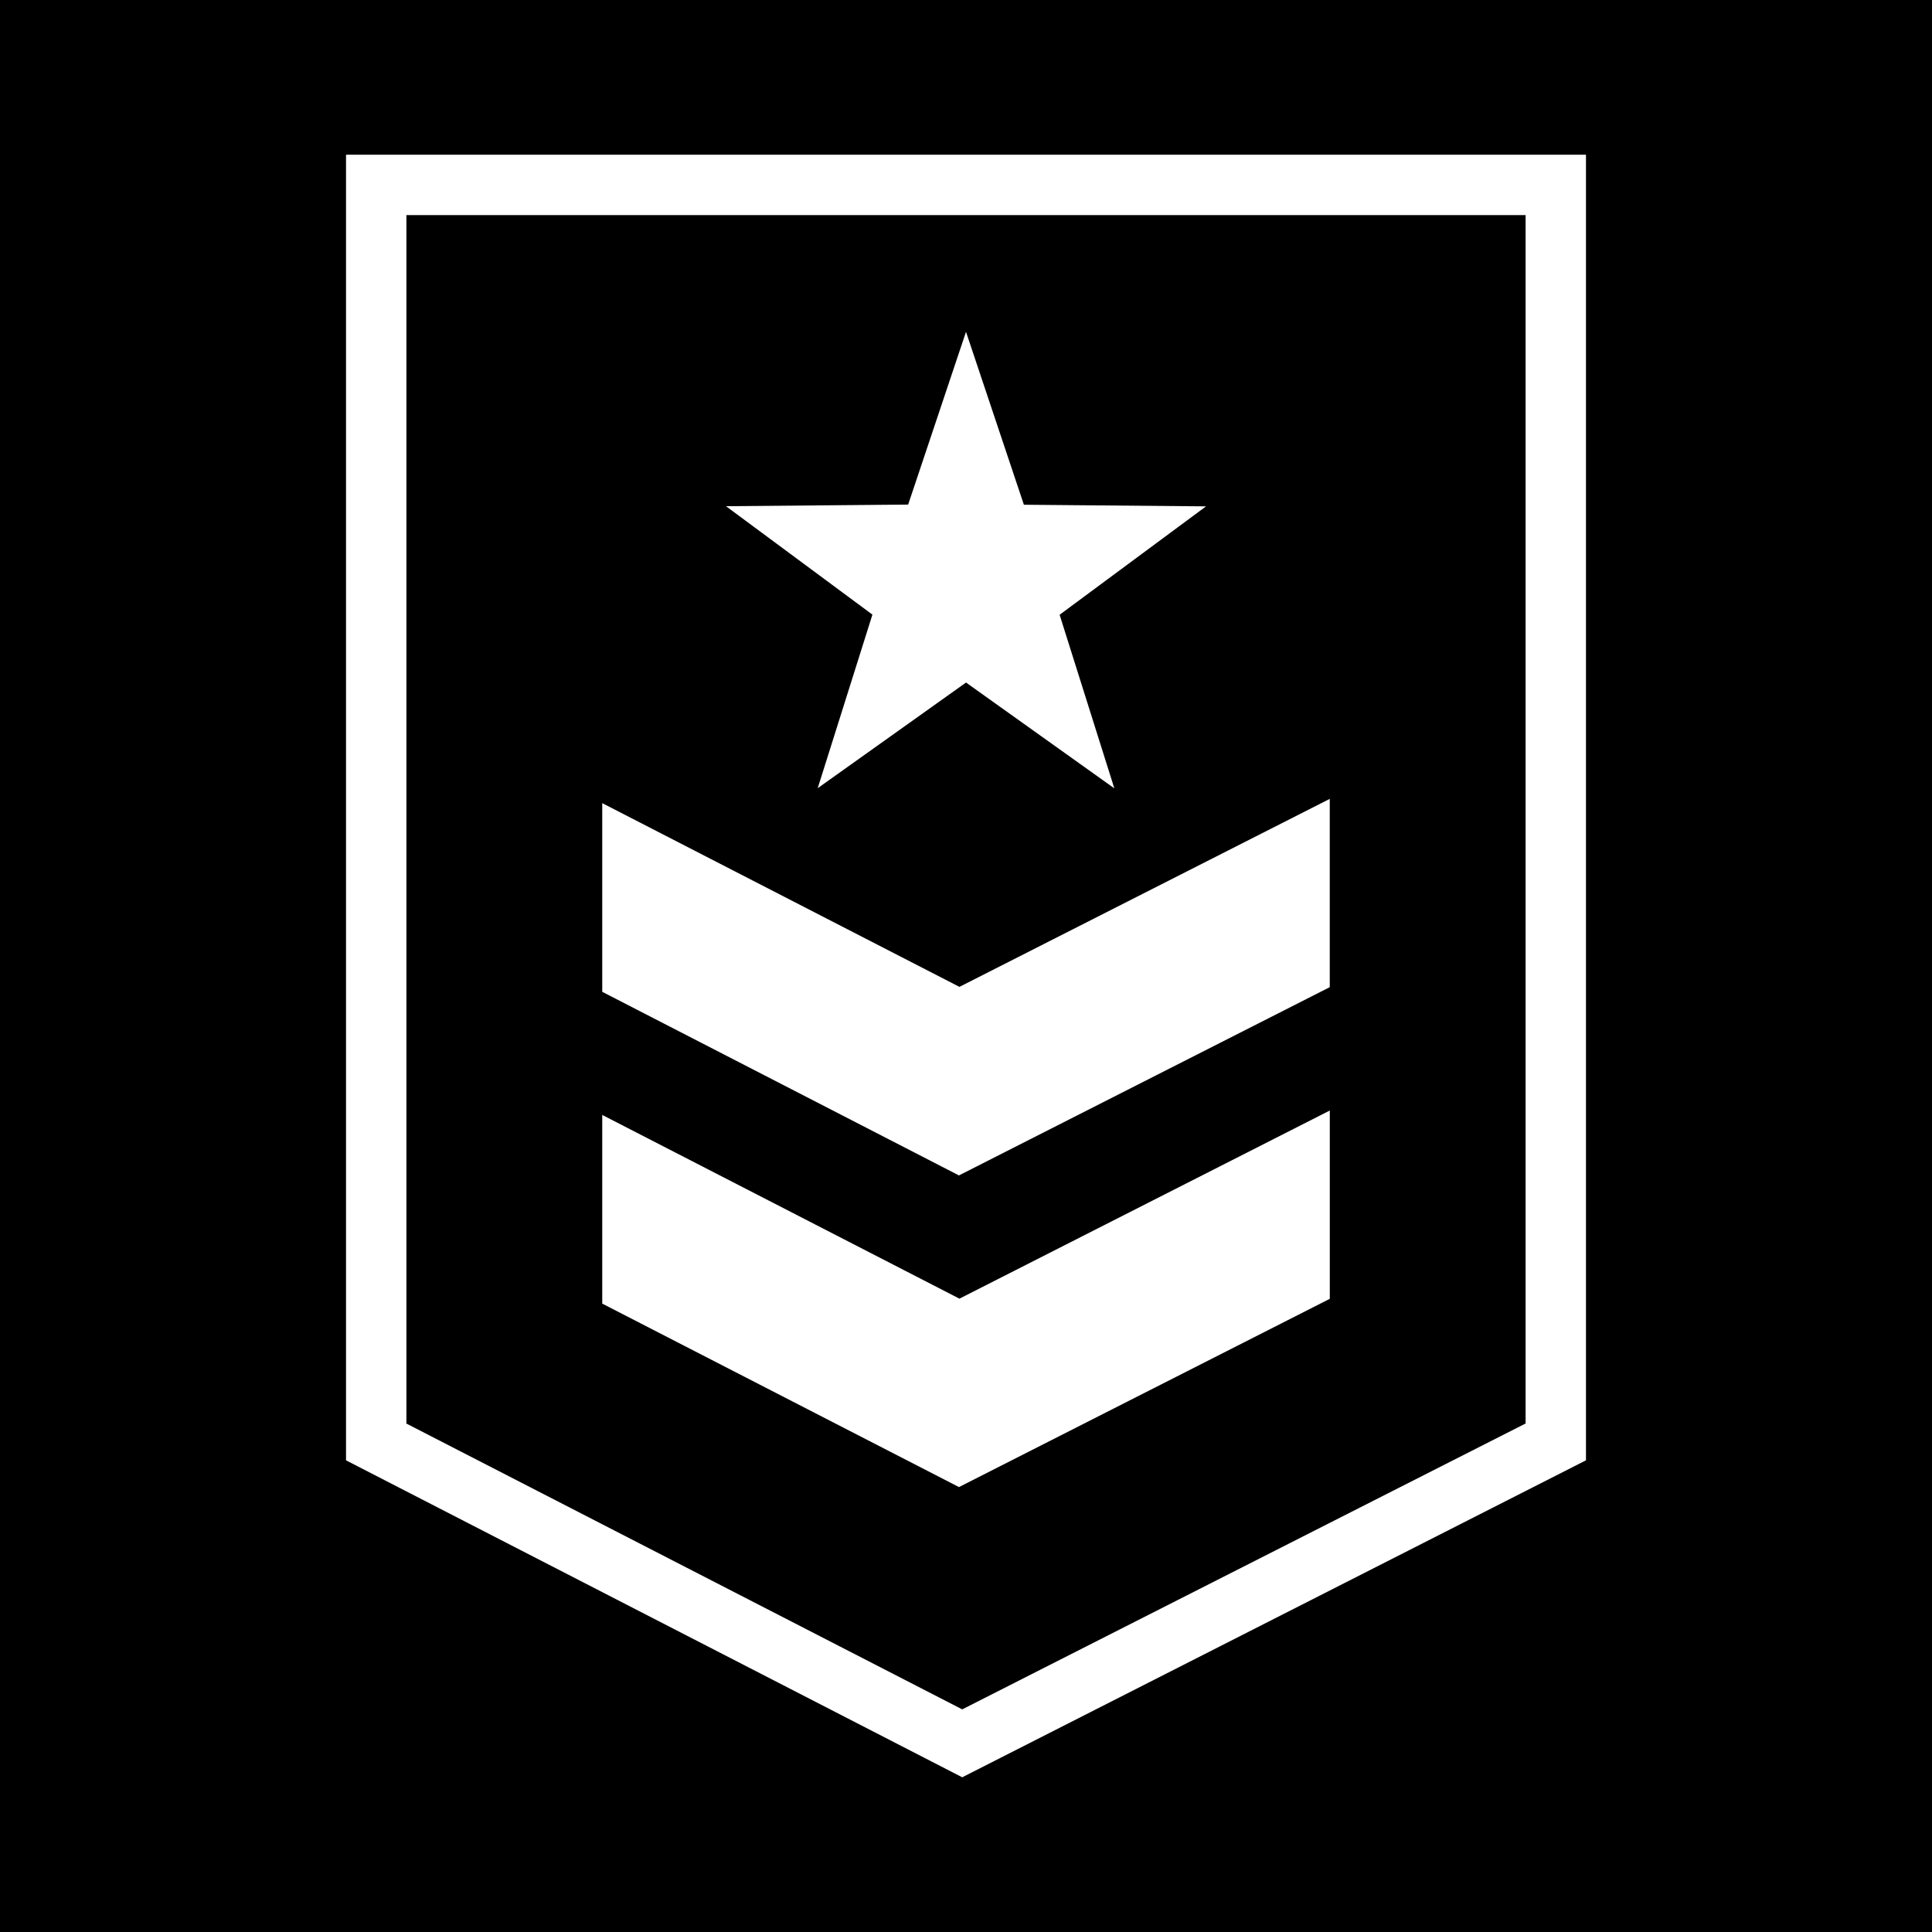
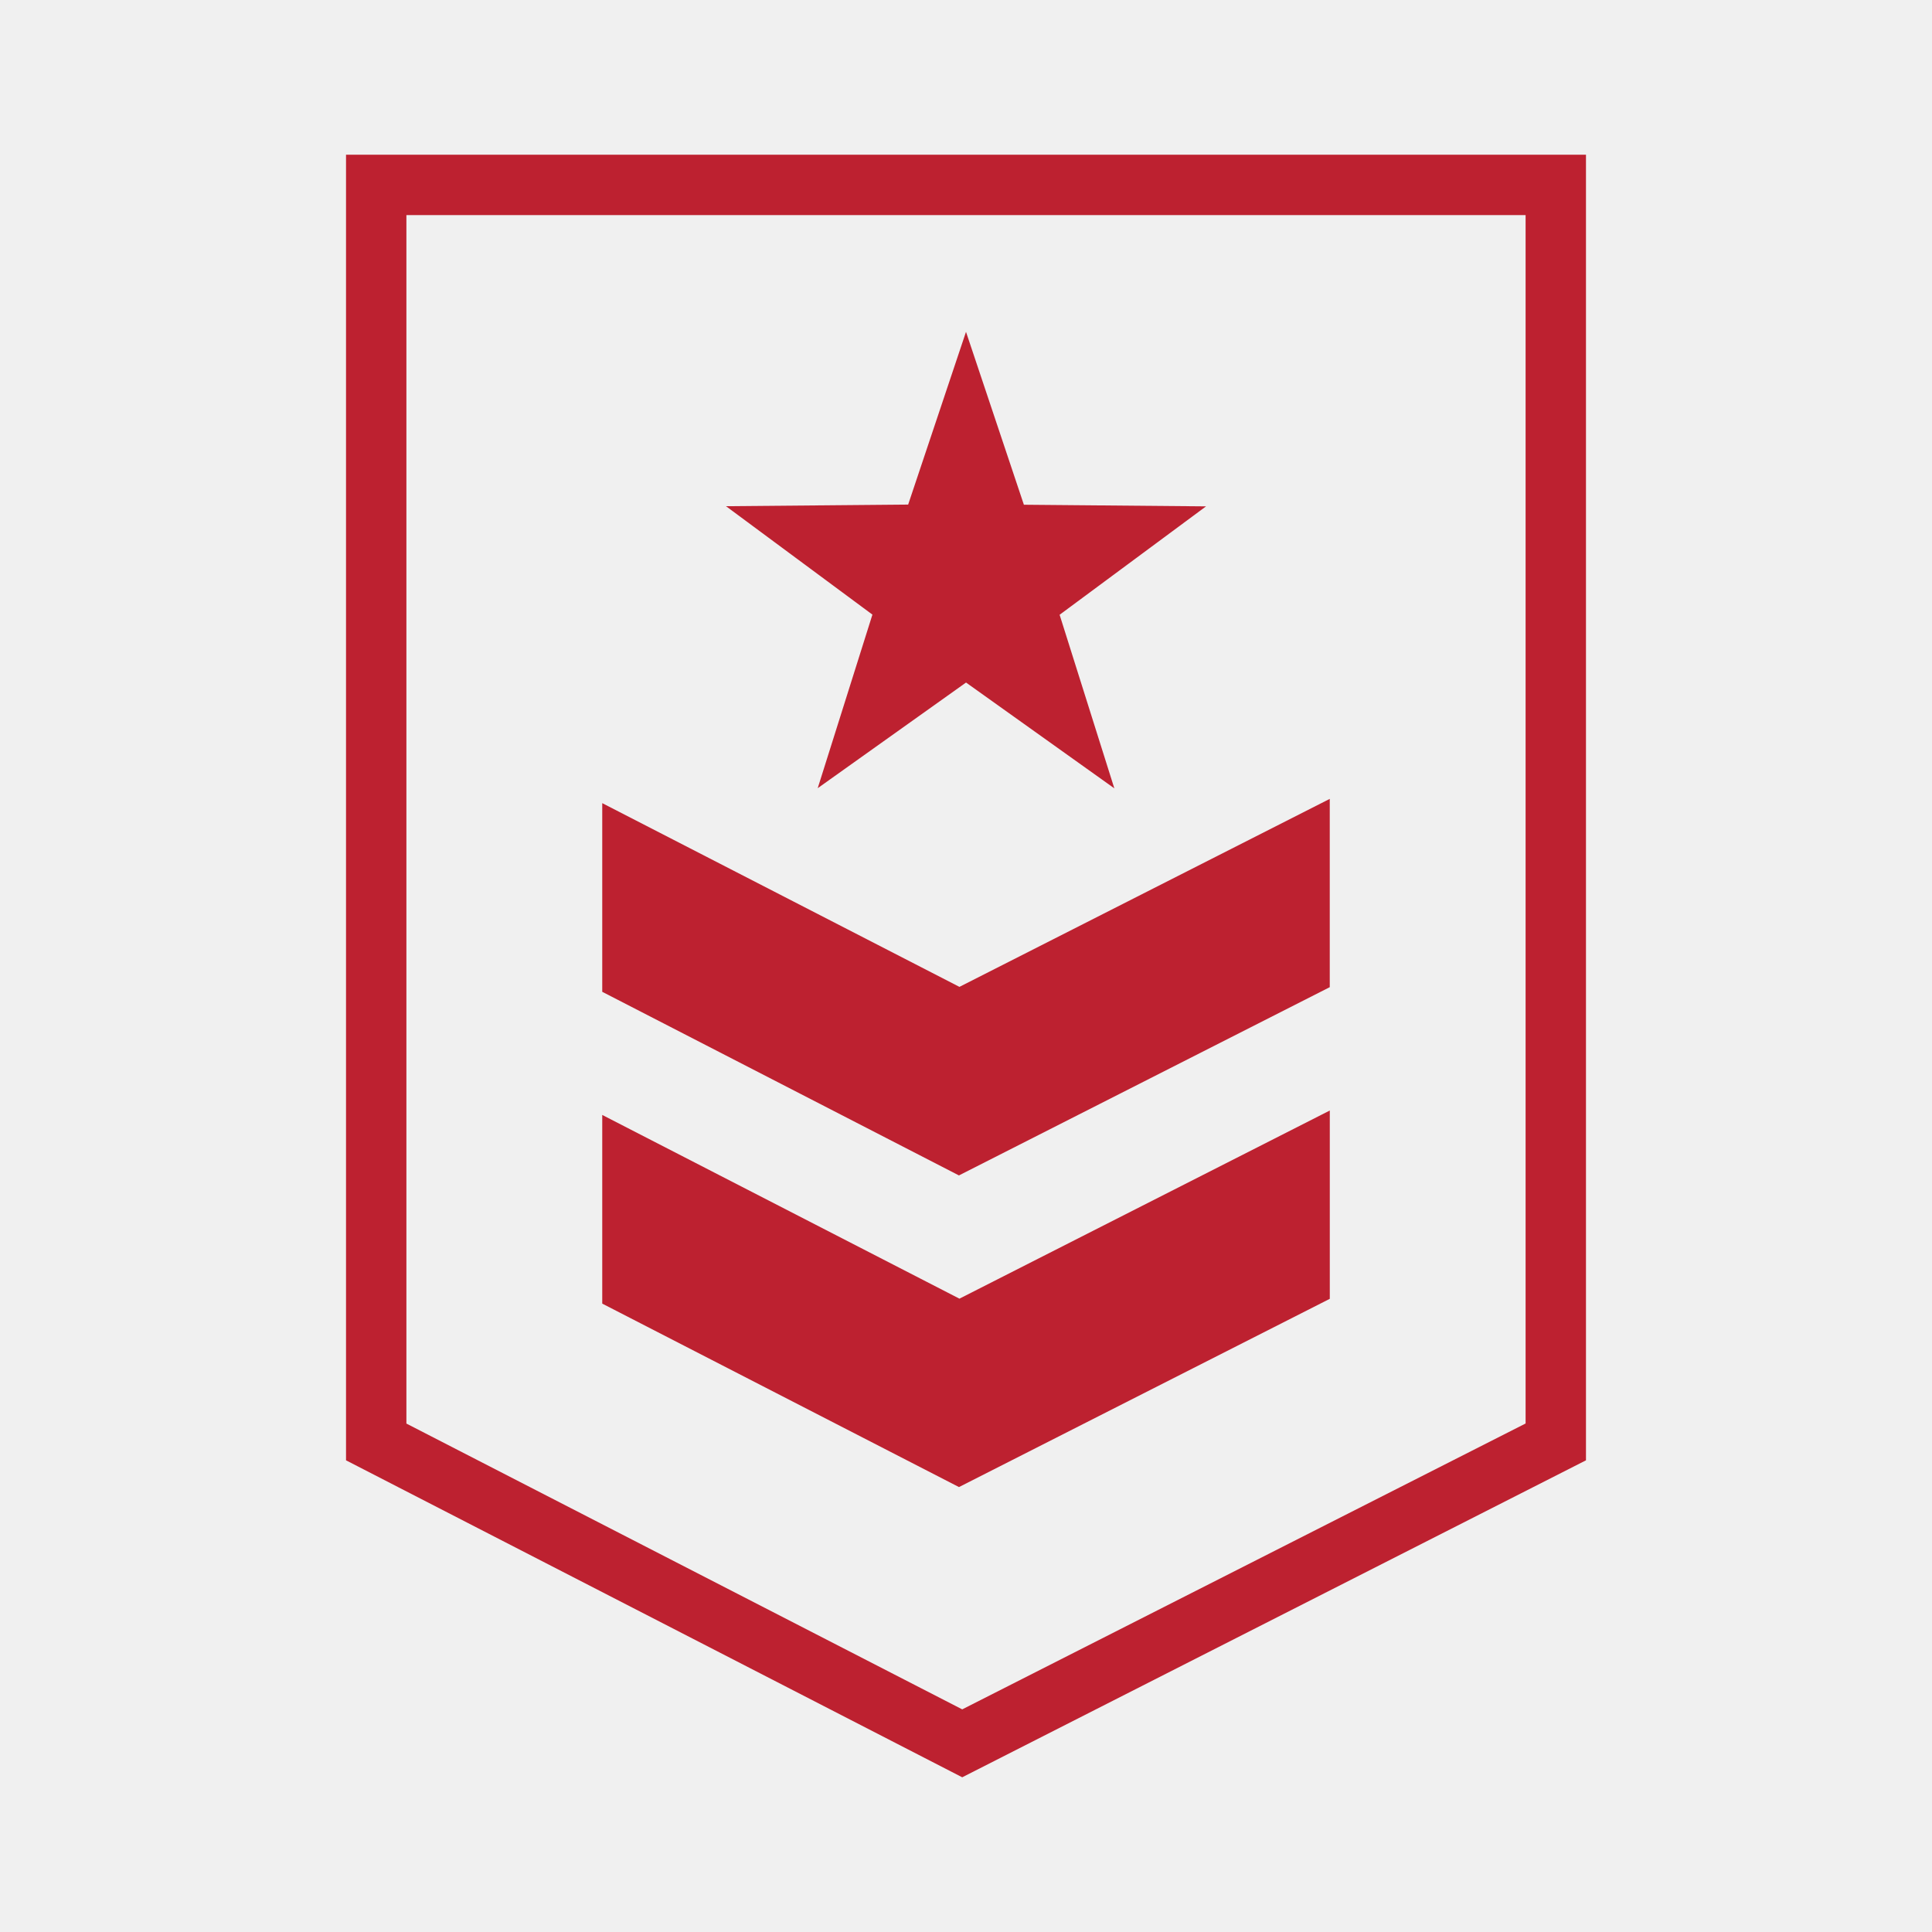
<svg xmlns="http://www.w3.org/2000/svg" viewBox="0 0 512 512">
-   <path d="M0 0h512v512H0z" />
-   <path d="M255 471L91.7 387V41h328.6v346zm-147.3-93.74L255 453l149.3-75.76V57H107.7v320.26zm187.61-168.34l-14.5-46 38.8-28.73-48.27-.43L256 87.94l-15.33 45.78-48.27.43 38.8 28.73-14.5 46 39.31-28zM254.13 311.5l98.27-49.89v-49.9l-98.14 49.82-94.66-48.69v50zm.13 32.66l-94.66-48.69v50l94.54 48.62 98.27-49.89v-49.9z" fill="#fff" />
+   <path d="M255 471L91.7 387V41h328.6v346zm-147.3-93.74L255 453l149.3-75.76V57H107.7v320.26zm187.61-168.34l-14.5-46 38.8-28.73-48.27-.43L256 87.94l-15.33 45.78-48.27.43 38.8 28.73-14.5 46 39.31-28zM254.13 311.5l98.27-49.89v-49.9l-98.14 49.82-94.66-48.69v50zm.13 32.66l-94.66-48.69v50l94.54 48.62 98.27-49.89v-49.9z" fill="#bd2130" />
</svg>
